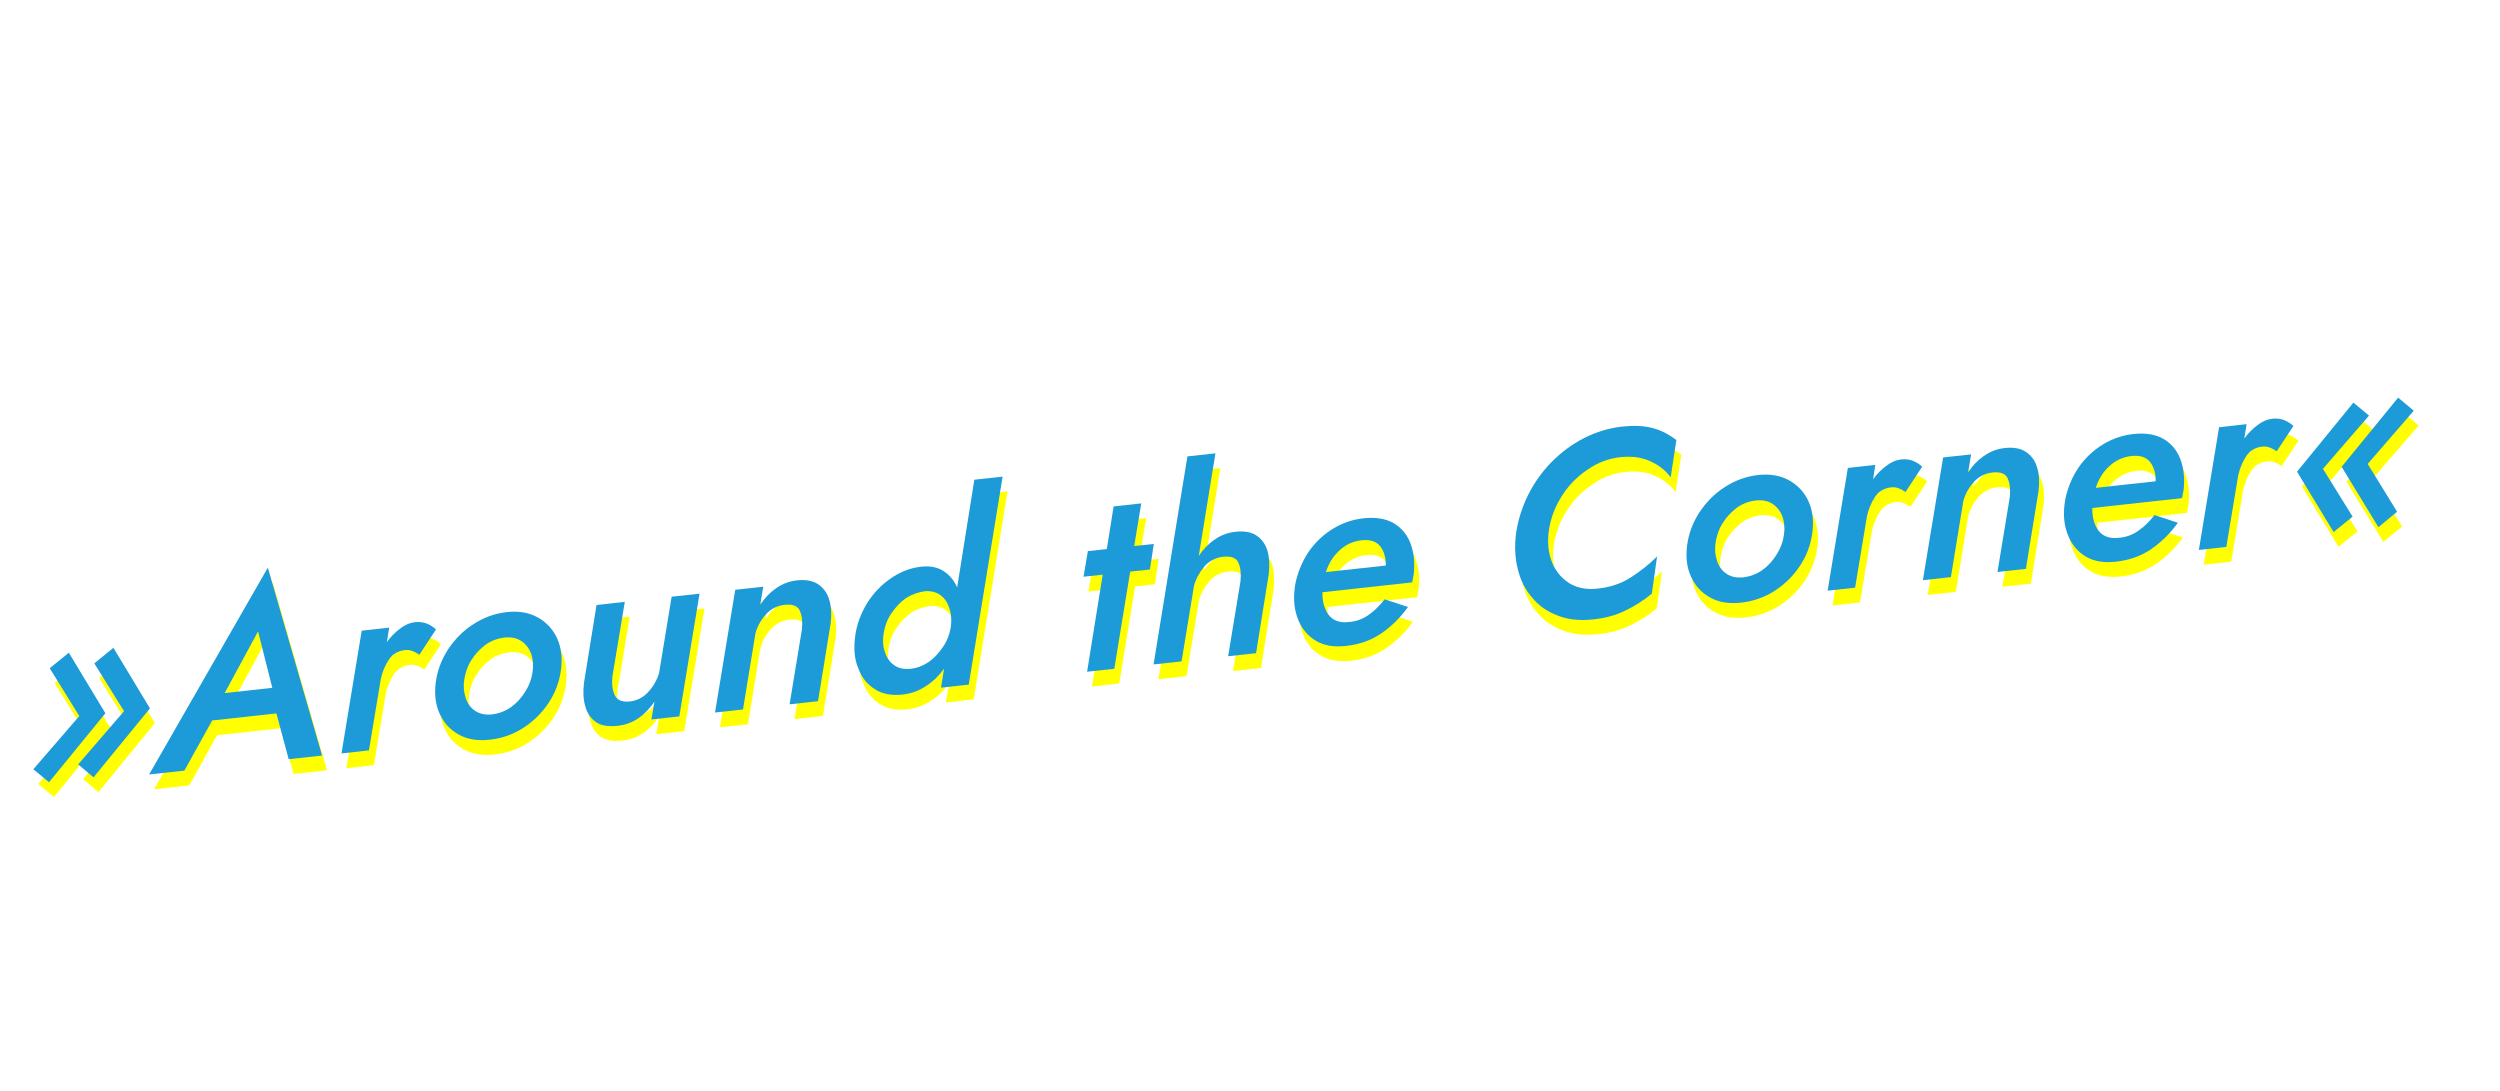
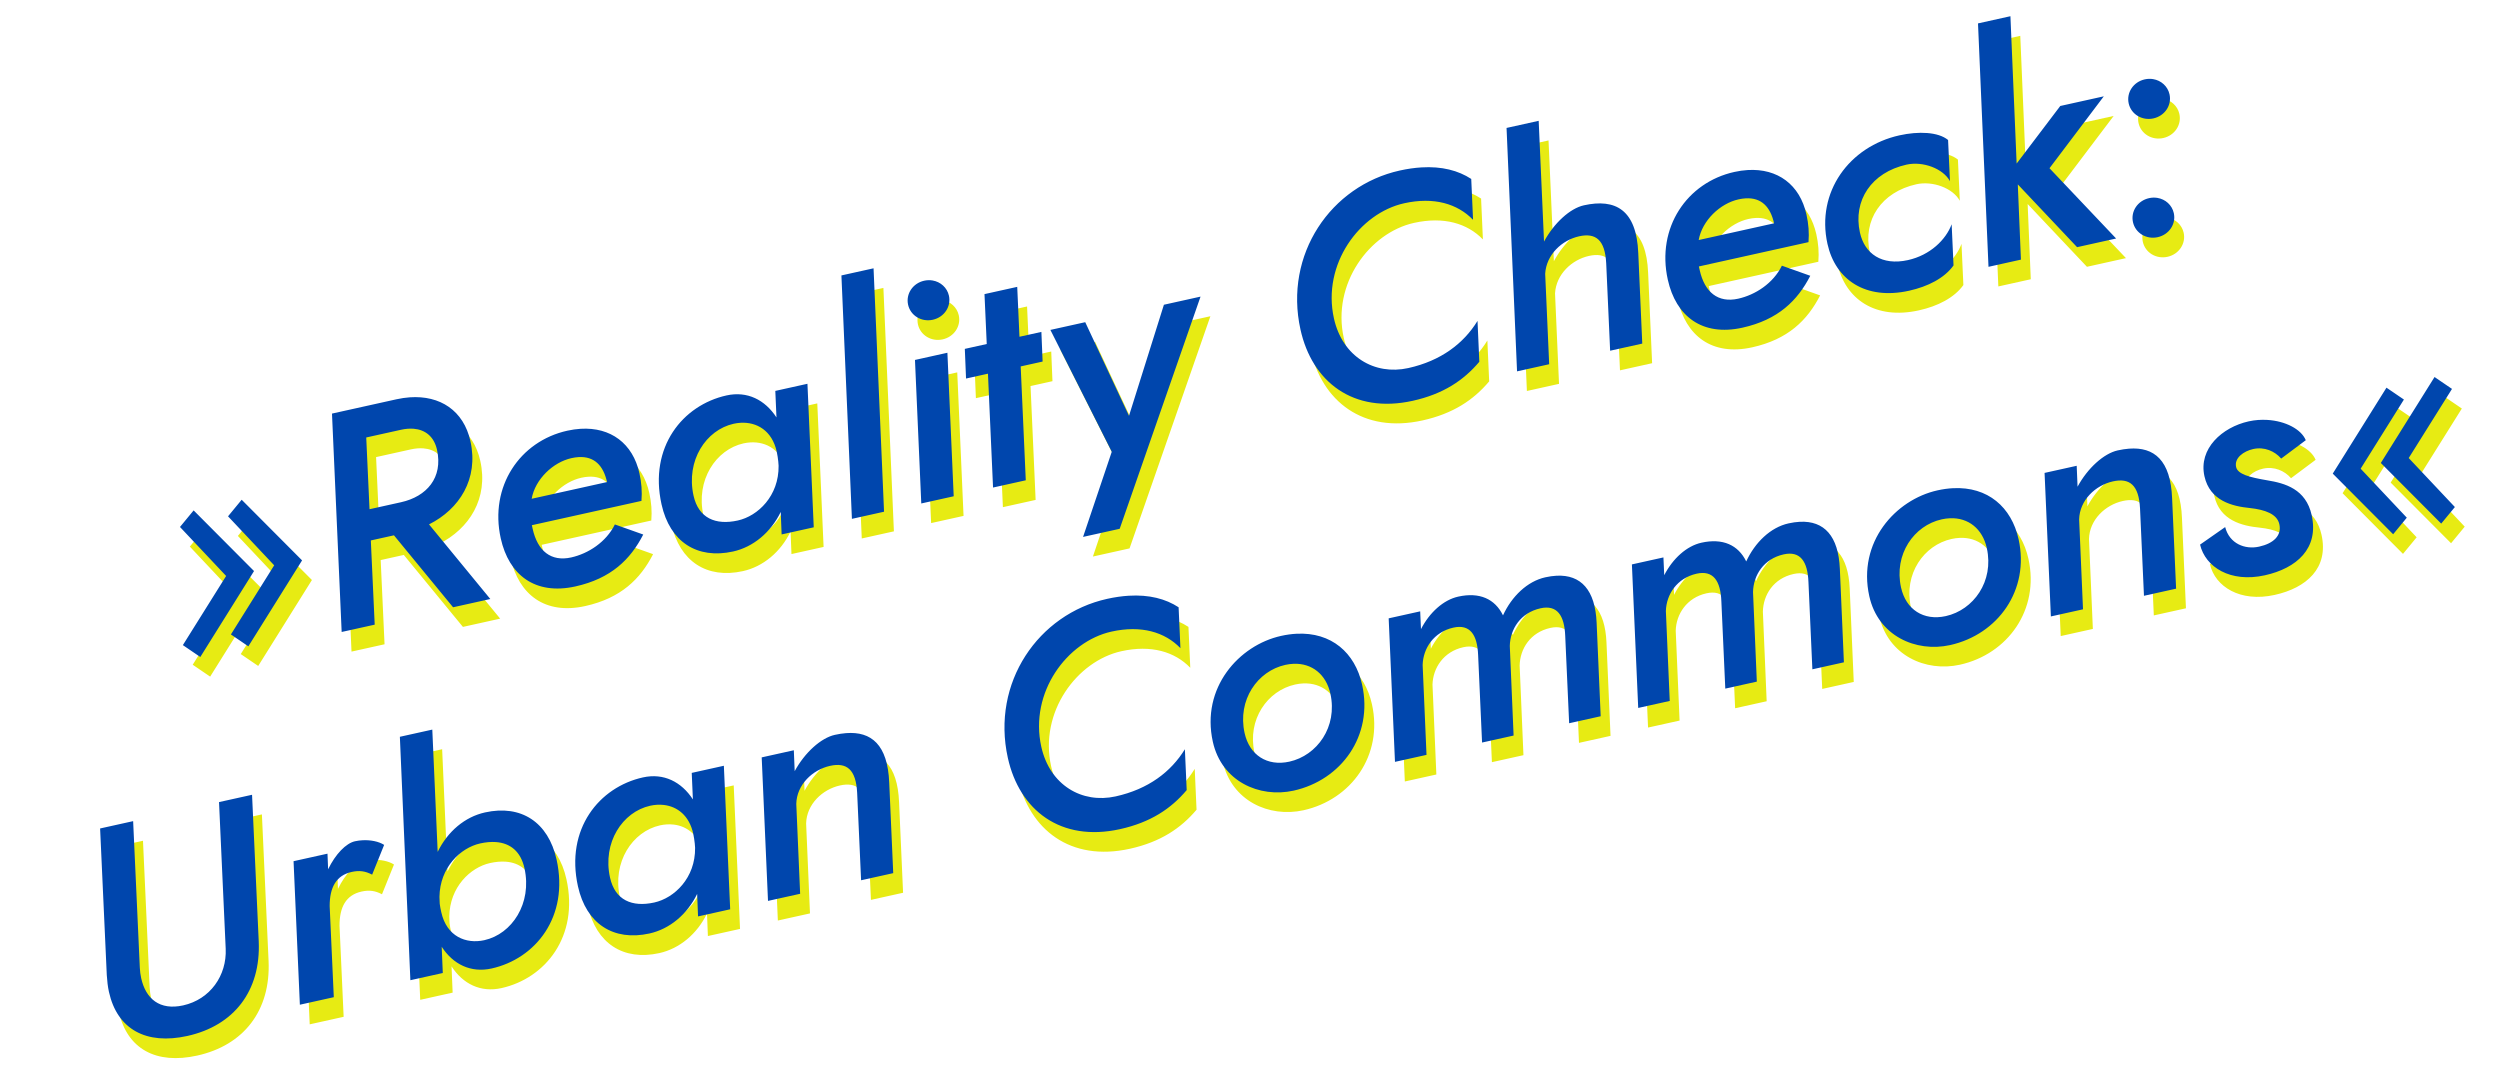
<svg xmlns="http://www.w3.org/2000/svg" width="268.84mm" height="117.22mm" version="1.1" viewBox="0 0 268.84 117.22">
-   <g transform="translate(-16.577 -135.14)" stroke-width=".6">
-     <g transform="translate(.52917 1.5875)" fill="#ff0">
-       <path d="m25.105 212.14-3.18-5.141 2.054-1.67 3.93 6.51-6.06 7.42-1.688-1.398zm4.812-0.525-3.199-5.141 2.054-1.67 3.93 6.51-6.069 7.42-1.651-1.398z" />
-       <path d="m40.737 209.67 5.122-0.563-1.529-6.069zm-1.341 2.946-2.993 5.394-3.79 0.413 12.767-22.242 5.835 20.206-3.593 0.394-1.323-4.925z" />
-       <path d="m61.675 205.55c-0.263-0.178-0.516-0.319-0.741-0.403-0.216-0.084-0.488-0.131-0.797-0.103-0.76 0.084-1.341 0.422-1.745 1.032-0.422 0.647-0.694 1.313-0.863 2.073l-1.276 7.683-2.955 0.328 2.176-13.199 2.955-0.328-0.244 1.548c0.413-0.582 0.882-1.041 1.407-1.435 0.507-0.403 1.06-0.638 1.642-0.704 0.45-0.047 0.872 0.019 1.22 0.15 0.366 0.141 0.704 0.356 1.013 0.629z" />
-       <path d="m63.434 208.56c0.159-1.285 0.61-2.477 1.323-3.583 0.722-1.079 1.613-2.007 2.72-2.711 1.107-0.722 2.308-1.163 3.612-1.304 1.276-0.141 2.373 0.047 3.311 0.572 0.938 0.516 1.623 1.266 2.073 2.214 0.45 0.976 0.591 2.092 0.441 3.33-0.159 1.323-0.61 2.533-1.323 3.621-0.722 1.098-1.642 2.007-2.749 2.72-1.107 0.713-2.308 1.126-3.593 1.266-1.276 0.141-2.364-0.019-3.302-0.535-0.966-0.516-1.623-1.257-2.073-2.223-0.46-0.966-0.6-2.101-0.441-3.368zm3.067-0.338c-0.113 0.722-0.047 1.37 0.15 1.951 0.188 0.61 0.525 1.079 1.004 1.398 0.478 0.328 1.088 0.469 1.81 0.394 0.732-0.084 1.417-0.338 2.036-0.76 0.61-0.432 1.126-0.994 1.548-1.67 0.422-0.657 0.694-1.37 0.797-2.12 0.113-0.704 0.047-1.351-0.141-1.951-0.225-0.591-0.563-1.041-1.051-1.379-0.488-0.328-1.079-0.46-1.81-0.385-0.713 0.075-1.417 0.328-2.026 0.75-0.6 0.46-1.135 1.004-1.548 1.67-0.422 0.657-0.657 1.37-0.769 2.101z" />
-       <path d="m82.431 207.9c-0.084 0.76 0 1.407 0.235 1.951 0.225 0.535 0.722 0.788 1.529 0.732 0.807-0.066 1.51-0.394 2.083-1.022 0.553-0.591 0.947-1.285 1.173-2.036l1.351-8.217 3.002-0.328-2.176 13.199-3.002 0.328 0.328-1.914c-0.478 0.694-1.022 1.294-1.688 1.754-0.675 0.469-1.417 0.75-2.28 0.844-0.976 0.103-1.754-9e-3 -2.317-0.394-0.553-0.394-0.947-0.938-1.144-1.679-0.225-0.732-0.263-1.576-0.15-2.542l1.351-8.377 3.039-0.338z" />
-       <path d="m102.81 202.84c0.084-0.76 0.028-1.426-0.206-1.979-0.206-0.525-0.713-0.75-1.529-0.694-0.826 0.066-1.557 0.403-2.111 1.013-0.572 0.638-0.966 1.351-1.154 2.101l-1.332 8.152-3.011 0.328 2.176-13.199 3.011-0.328-0.328 1.951c0.45-0.704 0.994-1.285 1.66-1.754 0.675-0.478 1.417-0.788 2.289-0.882 0.938-0.103 1.726 0.037 2.298 0.432 0.563 0.385 0.966 0.929 1.182 1.679 0.225 0.722 0.263 1.576 0.15 2.505l-1.36 8.377-3.058 0.338z" />
-       <path d="m108.53 203.62c0.159-1.285 0.61-2.477 1.266-3.574 0.666-1.079 1.529-1.998 2.552-2.692 1.004-0.713 2.111-1.144 3.293-1.276 0.966-0.103 1.782 0.066 2.411 0.478 0.647 0.432 1.126 0.994 1.454 1.754l1.848-11.585 3.039-0.328-3.64 22.364-2.983 0.328 0.328-2.036c-0.563 0.769-1.21 1.407-1.97 1.876-0.741 0.507-1.585 0.797-2.495 0.901-1.173 0.122-2.176-0.047-2.983-0.582-0.844-0.525-1.426-1.276-1.792-2.28-0.403-0.966-0.488-2.083-0.328-3.349zm3.067-0.338c-0.113 0.75-0.075 1.426 0.15 2.007 0.197 0.61 0.525 1.079 1.013 1.398 0.469 0.338 1.079 0.441 1.801 0.366 0.647-0.075 1.257-0.31 1.867-0.713 0.582-0.403 1.079-0.938 1.52-1.585 0.45-0.629 0.722-1.341 0.863-2.092l0.028-0.206c0.084-0.704 0.019-1.351-0.178-1.942-0.197-0.591-0.507-1.051-0.966-1.388-0.432-0.31-0.966-0.45-1.613-0.413-0.713 0.084-1.417 0.328-2.054 0.722-0.628 0.441-1.163 1.013-1.604 1.679-0.45 0.657-0.713 1.407-0.826 2.167z" />
-       <path d="m136.33 189.6 2.974-0.328-0.76 4.587 2.111-0.225-0.422 2.749-2.12 0.225-1.707 10.45-2.927 0.319 1.679-10.441-2.064 0.225 0.469-2.758 2.036-0.216z" />
-       <path d="m149.97 197.67c0.084-0.76 0.028-1.426-0.206-1.979-0.206-0.525-0.713-0.75-1.529-0.694-0.854 0.066-1.585 0.432-2.139 1.041-0.544 0.666-0.938 1.379-1.126 2.129l-1.332 8.096-3.011 0.328 3.64-22.373 3.011-0.328-1.792 11.041c0.45-0.704 1.022-1.294 1.688-1.754 0.675-0.478 1.417-0.76 2.289-0.854 0.938-0.103 1.726 0.037 2.27 0.432 0.563 0.385 0.938 0.938 1.154 1.651 0.197 0.732 0.235 1.576 0.122 2.514l-1.36 8.461-3.002 0.328z" />
-       <path d="m159.16 196.66 6.435-0.704c0.028-0.807-0.169-1.492-0.572-2.045-0.422-0.535-1.079-0.769-2.007-0.675-0.938 0.103-1.745 0.478-2.411 1.107-0.694 0.638-1.163 1.426-1.445 2.317zm-0.375 2.167c-0.019 0.985 0.206 1.782 0.647 2.411 0.46 0.61 1.182 0.91 2.176 0.797 0.844-0.066 1.557-0.338 2.204-0.816 0.647-0.45 1.182-1.013 1.66-1.632l2.514 0.826c-0.779 1.097-1.726 2.045-2.833 2.814-1.107 0.769-2.383 1.22-3.865 1.379-1.285 0.141-2.364-0.047-3.227-0.572-0.872-0.525-1.482-1.276-1.876-2.242-0.403-0.976-0.544-2.083-0.385-3.349 0.028-0.225 0.056-0.478 0.113-0.713 0.056-0.225 0.103-0.46 0.188-0.704 0.31-1.032 0.797-2.026 1.463-2.908 0.675-0.872 1.492-1.613 2.467-2.186 0.947-0.563 2.036-0.938 3.199-1.06 1.294-0.141 2.373 0.047 3.208 0.525 0.844 0.497 1.454 1.22 1.82 2.186 0.366 0.985 0.478 2.064 0.347 3.321-0.028 0.141-0.056 0.281-0.084 0.422-0.028 0.15-0.056 0.3-0.084 0.441z" />
-       <path d="m183.15 192.07c-0.188 1.266-0.094 2.383 0.263 3.377 0.366 1.004 0.985 1.773 1.82 2.345 0.844 0.553 1.876 0.779 3.096 0.647 1.313-0.122 2.514-0.507 3.583-1.182 1.06-0.685 2.036-1.435 2.861-2.289l-0.563 4.006c-0.891 0.741-1.857 1.36-2.861 1.829-1.004 0.507-2.167 0.807-3.443 0.947-1.435 0.15-2.683 0.037-3.79-0.403-1.116-0.413-2.045-1.041-2.767-1.932-0.741-0.835-1.257-1.848-1.548-3.058-0.31-1.201-0.375-2.495-0.188-3.902 0.225-1.463 0.657-2.824 1.323-4.146 0.666-1.313 1.482-2.458 2.514-3.508 1.032-1.032 2.195-1.904 3.471-2.552s2.674-1.079 4.118-1.238c1.229-0.131 2.289-0.084 3.227 0.15 0.929 0.244 1.782 0.685 2.58 1.304l-0.61 4.006c-0.582-0.788-1.332-1.351-2.223-1.745-0.929-0.422-1.989-0.553-3.18-0.422-1.257 0.131-2.43 0.572-3.499 1.313-1.116 0.741-2.036 1.66-2.749 2.777-0.75 1.154-1.22 2.364-1.435 3.677z" />
-       <path d="m198 193.82c0.159-1.285 0.61-2.477 1.323-3.583 0.722-1.079 1.613-2.007 2.72-2.711 1.107-0.722 2.308-1.163 3.612-1.304 1.276-0.141 2.373 0.047 3.311 0.572 0.938 0.516 1.623 1.266 2.073 2.214 0.45 0.976 0.591 2.092 0.441 3.33-0.159 1.323-0.61 2.533-1.323 3.621-0.722 1.098-1.642 2.007-2.749 2.72-1.107 0.713-2.308 1.126-3.593 1.266-1.276 0.141-2.364-0.019-3.302-0.535-0.966-0.516-1.623-1.257-2.073-2.223-0.46-0.966-0.6-2.101-0.441-3.368zm3.067-0.338c-0.113 0.722-0.047 1.37 0.15 1.951 0.188 0.61 0.525 1.079 1.004 1.398 0.478 0.328 1.088 0.469 1.81 0.394 0.732-0.084 1.417-0.338 2.036-0.76 0.61-0.432 1.126-0.994 1.548-1.67 0.422-0.657 0.694-1.37 0.797-2.12 0.113-0.704 0.047-1.351-0.141-1.951-0.225-0.591-0.563-1.041-1.051-1.379-0.488-0.328-1.079-0.46-1.81-0.385-0.713 0.075-1.417 0.328-2.026 0.75-0.6 0.46-1.135 1.004-1.548 1.67-0.422 0.657-0.657 1.37-0.769 2.101z" />
-       <path d="m221.49 188.05c-0.263-0.178-0.516-0.319-0.741-0.403-0.216-0.084-0.488-0.131-0.797-0.103-0.76 0.084-1.341 0.422-1.745 1.032-0.422 0.647-0.694 1.313-0.863 2.073l-1.276 7.683-2.955 0.328 2.176-13.199 2.955-0.328-0.244 1.548c0.413-0.582 0.882-1.041 1.407-1.435 0.507-0.403 1.06-0.638 1.642-0.704 0.45-0.047 0.872 0.019 1.22 0.15 0.366 0.141 0.704 0.356 1.013 0.629z" />
-       <path d="m232.7 188.61c0.084-0.76 0.028-1.426-0.206-1.979-0.206-0.525-0.713-0.75-1.529-0.694-0.826 0.066-1.557 0.403-2.111 1.013-0.572 0.638-0.966 1.351-1.154 2.101l-1.332 8.152-3.011 0.328 2.176-13.199 3.011-0.328-0.328 1.951c0.45-0.704 0.994-1.285 1.66-1.754 0.675-0.478 1.417-0.788 2.289-0.882 0.938-0.103 1.726 0.037 2.298 0.432 0.563 0.385 0.966 0.929 1.182 1.679 0.225 0.722 0.263 1.576 0.15 2.505l-1.36 8.377-3.058 0.338z" />
-       <path d="m241.95 187.6 6.435-0.704c0.028-0.807-0.169-1.492-0.572-2.045-0.422-0.535-1.079-0.769-2.007-0.675-0.938 0.103-1.745 0.478-2.411 1.107-0.694 0.638-1.163 1.426-1.445 2.317zm-0.375 2.167c-0.019 0.985 0.206 1.782 0.647 2.411 0.46 0.61 1.182 0.91 2.176 0.797 0.844-0.066 1.557-0.338 2.204-0.816 0.647-0.45 1.182-1.013 1.66-1.632l2.514 0.826c-0.779 1.097-1.726 2.045-2.833 2.814-1.107 0.769-2.383 1.22-3.865 1.379-1.285 0.141-2.364-0.047-3.227-0.572-0.872-0.525-1.482-1.276-1.876-2.242-0.403-0.976-0.544-2.083-0.385-3.349 0.028-0.225 0.056-0.478 0.113-0.713 0.056-0.225 0.103-0.46 0.188-0.704 0.31-1.032 0.797-2.026 1.463-2.908 0.675-0.872 1.492-1.613 2.467-2.186 0.947-0.563 2.036-0.938 3.199-1.06 1.294-0.141 2.373 0.047 3.208 0.525 0.844 0.497 1.454 1.22 1.82 2.186 0.366 0.985 0.478 2.064 0.347 3.321-0.028 0.141-0.056 0.281-0.084 0.422-0.028 0.15-0.056 0.3-0.084 0.441z" />
-       <path d="m261.41 183.67c-0.263-0.178-0.516-0.319-0.741-0.403-0.216-0.084-0.488-0.131-0.797-0.103-0.76 0.084-1.341 0.422-1.745 1.032-0.422 0.647-0.694 1.313-0.863 2.073l-1.276 7.683-2.955 0.328 2.176-13.199 2.955-0.328-0.244 1.548c0.413-0.582 0.882-1.041 1.407-1.435 0.507-0.403 1.06-0.638 1.642-0.704 0.45-0.047 0.872 0.019 1.22 0.15 0.366 0.141 0.704 0.356 1.013 0.629z" />
-       <path d="m271.19 185.03 3.161 5.141-2.007 1.66-3.959-6.492 6.079-7.439 1.679 1.407zm-4.812 0.525 3.189 5.141-2.045 1.66-3.93-6.492 6.06-7.429 1.679 1.398z" />
-     </g>
-     <g fill="#1c9bd8">
-       <path d="m25.105 212.14-3.18-5.141 2.054-1.67 3.93 6.51-6.06 7.42-1.688-1.398zm4.812-0.525-3.199-5.141 2.054-1.67 3.93 6.51-6.069 7.42-1.651-1.398z" />
-       <path d="m40.737 209.67 5.122-0.563-1.529-6.069zm-1.341 2.946-2.993 5.394-3.79 0.413 12.767-22.242 5.835 20.206-3.593 0.394-1.323-4.925z" />
-       <path d="m61.675 205.55c-0.263-0.178-0.516-0.319-0.741-0.403-0.216-0.084-0.488-0.131-0.797-0.103-0.76 0.084-1.341 0.422-1.745 1.032-0.422 0.647-0.694 1.313-0.863 2.073l-1.276 7.683-2.955 0.328 2.176-13.199 2.955-0.328-0.244 1.548c0.413-0.582 0.882-1.041 1.407-1.435 0.507-0.403 1.06-0.638 1.642-0.704 0.45-0.047 0.872 0.019 1.22 0.15 0.366 0.141 0.704 0.356 1.013 0.629z" />
-       <path d="m63.434 208.56c0.159-1.285 0.61-2.477 1.323-3.583 0.722-1.079 1.613-2.007 2.72-2.711 1.107-0.722 2.308-1.163 3.612-1.304 1.276-0.141 2.373 0.047 3.311 0.572 0.938 0.516 1.623 1.266 2.073 2.214 0.45 0.976 0.591 2.092 0.441 3.33-0.159 1.323-0.61 2.533-1.323 3.621-0.722 1.098-1.642 2.007-2.749 2.72-1.107 0.713-2.308 1.126-3.593 1.266-1.276 0.141-2.364-0.019-3.302-0.535-0.966-0.516-1.623-1.257-2.073-2.223-0.46-0.966-0.6-2.101-0.441-3.368zm3.067-0.338c-0.113 0.722-0.047 1.37 0.15 1.951 0.188 0.61 0.525 1.079 1.004 1.398 0.478 0.328 1.088 0.469 1.81 0.394 0.732-0.084 1.417-0.338 2.036-0.76 0.61-0.432 1.126-0.994 1.548-1.67 0.422-0.657 0.694-1.37 0.797-2.12 0.113-0.704 0.047-1.351-0.141-1.951-0.225-0.591-0.563-1.041-1.051-1.379-0.488-0.328-1.079-0.46-1.81-0.385-0.713 0.075-1.417 0.328-2.026 0.75-0.6 0.46-1.135 1.004-1.548 1.67-0.422 0.657-0.657 1.37-0.769 2.101z" />
-       <path d="m82.431 207.9c-0.084 0.76 0 1.407 0.235 1.951 0.225 0.535 0.722 0.788 1.529 0.732 0.807-0.066 1.51-0.394 2.083-1.022 0.553-0.591 0.947-1.285 1.173-2.036l1.351-8.217 3.002-0.328-2.176 13.199-3.002 0.328 0.328-1.914c-0.478 0.694-1.022 1.294-1.688 1.754-0.675 0.469-1.417 0.75-2.28 0.844-0.976 0.103-1.754-9e-3 -2.317-0.394-0.553-0.394-0.947-0.938-1.144-1.679-0.225-0.732-0.263-1.576-0.15-2.542l1.351-8.377 3.039-0.338z" />
-       <path d="m102.81 202.84c0.084-0.76 0.028-1.426-0.206-1.979-0.206-0.525-0.713-0.75-1.529-0.694-0.826 0.066-1.557 0.403-2.111 1.013-0.572 0.638-0.966 1.351-1.154 2.101l-1.332 8.152-3.011 0.328 2.176-13.199 3.011-0.328-0.328 1.951c0.45-0.704 0.994-1.285 1.66-1.754 0.675-0.478 1.417-0.788 2.289-0.882 0.938-0.103 1.726 0.037 2.298 0.432 0.563 0.385 0.966 0.929 1.182 1.679 0.225 0.722 0.263 1.576 0.15 2.505l-1.36 8.377-3.058 0.338z" />
-       <path d="m108.53 203.62c0.159-1.285 0.61-2.477 1.266-3.574 0.666-1.079 1.529-1.998 2.552-2.692 1.004-0.713 2.111-1.144 3.293-1.276 0.966-0.103 1.782 0.066 2.411 0.478 0.647 0.432 1.126 0.994 1.454 1.754l1.848-11.585 3.039-0.328-3.64 22.364-2.983 0.328 0.328-2.036c-0.563 0.769-1.21 1.407-1.97 1.876-0.741 0.507-1.585 0.797-2.495 0.901-1.173 0.122-2.176-0.047-2.983-0.582-0.844-0.525-1.426-1.276-1.792-2.28-0.403-0.966-0.488-2.083-0.328-3.349zm3.067-0.338c-0.113 0.75-0.075 1.426 0.15 2.007 0.197 0.61 0.525 1.079 1.013 1.398 0.469 0.338 1.079 0.441 1.801 0.366 0.647-0.075 1.257-0.31 1.867-0.713 0.582-0.403 1.079-0.938 1.52-1.585 0.45-0.629 0.722-1.341 0.863-2.092l0.028-0.206c0.084-0.704 0.019-1.351-0.178-1.942-0.197-0.591-0.507-1.051-0.966-1.388-0.432-0.31-0.966-0.45-1.613-0.413-0.713 0.084-1.417 0.328-2.054 0.722-0.628 0.441-1.163 1.013-1.604 1.679-0.45 0.657-0.713 1.407-0.826 2.167z" />
-       <path d="m136.33 189.6 2.974-0.328-0.76 4.587 2.111-0.225-0.422 2.749-2.12 0.225-1.707 10.45-2.927 0.319 1.679-10.441-2.064 0.225 0.469-2.758 2.036-0.216z" />
-       <path d="m149.97 197.67c0.084-0.76 0.028-1.426-0.206-1.979-0.206-0.525-0.713-0.75-1.529-0.694-0.854 0.066-1.585 0.432-2.139 1.041-0.544 0.666-0.938 1.379-1.126 2.129l-1.332 8.096-3.011 0.328 3.64-22.373 3.011-0.328-1.792 11.041c0.45-0.704 1.022-1.294 1.688-1.754 0.675-0.478 1.417-0.76 2.289-0.854 0.938-0.103 1.726 0.037 2.27 0.432 0.563 0.385 0.938 0.938 1.154 1.651 0.197 0.732 0.235 1.576 0.122 2.514l-1.36 8.461-3.002 0.328z" />
-       <path d="m159.16 196.66 6.435-0.704c0.028-0.807-0.169-1.492-0.572-2.045-0.422-0.535-1.079-0.769-2.007-0.675-0.938 0.103-1.745 0.478-2.411 1.107-0.694 0.638-1.163 1.426-1.445 2.317zm-0.375 2.167c-0.019 0.985 0.206 1.782 0.647 2.411 0.46 0.61 1.182 0.91 2.176 0.797 0.844-0.066 1.557-0.338 2.204-0.816 0.647-0.45 1.182-1.013 1.66-1.632l2.514 0.826c-0.779 1.097-1.726 2.045-2.833 2.814-1.107 0.769-2.383 1.22-3.865 1.379-1.285 0.141-2.364-0.047-3.227-0.572-0.872-0.525-1.482-1.276-1.876-2.242-0.403-0.976-0.544-2.083-0.385-3.349 0.028-0.225 0.056-0.478 0.113-0.713 0.056-0.225 0.103-0.46 0.188-0.704 0.31-1.032 0.797-2.026 1.463-2.908 0.675-0.872 1.492-1.613 2.467-2.186 0.947-0.563 2.036-0.938 3.199-1.06 1.294-0.141 2.373 0.047 3.208 0.525 0.844 0.497 1.454 1.22 1.82 2.186 0.366 0.985 0.478 2.064 0.347 3.321-0.028 0.141-0.056 0.281-0.084 0.422-0.028 0.15-0.056 0.3-0.084 0.441z" />
-       <path d="m183.15 192.07c-0.188 1.266-0.094 2.383 0.263 3.377 0.366 1.004 0.985 1.773 1.82 2.345 0.844 0.553 1.876 0.779 3.096 0.647 1.313-0.122 2.514-0.507 3.583-1.182 1.06-0.685 2.036-1.435 2.861-2.289l-0.563 4.006c-0.891 0.741-1.857 1.36-2.861 1.829-1.004 0.507-2.167 0.807-3.443 0.947-1.435 0.15-2.683 0.037-3.79-0.403-1.116-0.413-2.045-1.041-2.767-1.932-0.741-0.835-1.257-1.848-1.548-3.058-0.31-1.201-0.375-2.495-0.188-3.902 0.225-1.463 0.657-2.824 1.323-4.146 0.666-1.313 1.482-2.458 2.514-3.508 1.032-1.032 2.195-1.904 3.471-2.552s2.674-1.079 4.118-1.238c1.229-0.131 2.289-0.084 3.227 0.15 0.929 0.244 1.782 0.685 2.58 1.304l-0.61 4.006c-0.582-0.788-1.332-1.351-2.223-1.745-0.929-0.422-1.989-0.553-3.18-0.422-1.257 0.131-2.43 0.572-3.499 1.313-1.116 0.741-2.036 1.66-2.749 2.777-0.75 1.154-1.22 2.364-1.435 3.677z" />
-       <path d="m198 193.82c0.159-1.285 0.61-2.477 1.323-3.583 0.722-1.079 1.613-2.007 2.72-2.711 1.107-0.722 2.308-1.163 3.612-1.304 1.276-0.141 2.373 0.047 3.311 0.572 0.938 0.516 1.623 1.266 2.073 2.214 0.45 0.976 0.591 2.092 0.441 3.33-0.159 1.323-0.61 2.533-1.323 3.621-0.722 1.098-1.642 2.007-2.749 2.72-1.107 0.713-2.308 1.126-3.593 1.266-1.276 0.141-2.364-0.019-3.302-0.535-0.966-0.516-1.623-1.257-2.073-2.223-0.46-0.966-0.6-2.101-0.441-3.368zm3.067-0.338c-0.113 0.722-0.047 1.37 0.15 1.951 0.188 0.61 0.525 1.079 1.004 1.398 0.478 0.328 1.088 0.469 1.81 0.394 0.732-0.084 1.417-0.338 2.036-0.76 0.61-0.432 1.126-0.994 1.548-1.67 0.422-0.657 0.694-1.37 0.797-2.12 0.113-0.704 0.047-1.351-0.141-1.951-0.225-0.591-0.563-1.041-1.051-1.379-0.488-0.328-1.079-0.46-1.81-0.385-0.713 0.075-1.417 0.328-2.026 0.75-0.6 0.46-1.135 1.004-1.548 1.67-0.422 0.657-0.657 1.37-0.769 2.101z" />
-       <path d="m221.49 188.05c-0.263-0.178-0.516-0.319-0.741-0.403-0.216-0.084-0.488-0.131-0.797-0.103-0.76 0.084-1.341 0.422-1.745 1.032-0.422 0.647-0.694 1.313-0.863 2.073l-1.276 7.683-2.955 0.328 2.176-13.199 2.955-0.328-0.244 1.548c0.413-0.582 0.882-1.041 1.407-1.435 0.507-0.403 1.06-0.638 1.642-0.704 0.45-0.047 0.872 0.019 1.22 0.15 0.366 0.141 0.704 0.356 1.013 0.629z" />
-       <path d="m232.7 188.61c0.084-0.76 0.028-1.426-0.206-1.979-0.206-0.525-0.713-0.75-1.529-0.694-0.826 0.066-1.557 0.403-2.111 1.013-0.572 0.638-0.966 1.351-1.154 2.101l-1.332 8.152-3.011 0.328 2.176-13.199 3.011-0.328-0.328 1.951c0.45-0.704 0.994-1.285 1.66-1.754 0.675-0.478 1.417-0.788 2.289-0.882 0.938-0.103 1.726 0.037 2.298 0.432 0.563 0.385 0.966 0.929 1.182 1.679 0.225 0.722 0.263 1.576 0.15 2.505l-1.36 8.377-3.058 0.338z" />
-       <path d="m241.95 187.6 6.435-0.704c0.028-0.807-0.169-1.492-0.572-2.045-0.422-0.535-1.079-0.769-2.007-0.675-0.938 0.103-1.745 0.478-2.411 1.107-0.694 0.638-1.163 1.426-1.445 2.317zm-0.375 2.167c-0.019 0.985 0.206 1.782 0.647 2.411 0.46 0.61 1.182 0.91 2.176 0.797 0.844-0.066 1.557-0.338 2.204-0.816 0.647-0.45 1.182-1.013 1.66-1.632l2.514 0.826c-0.779 1.097-1.726 2.045-2.833 2.814-1.107 0.769-2.383 1.22-3.865 1.379-1.285 0.141-2.364-0.047-3.227-0.572-0.872-0.525-1.482-1.276-1.876-2.242-0.403-0.976-0.544-2.083-0.385-3.349 0.028-0.225 0.056-0.478 0.113-0.713 0.056-0.225 0.103-0.46 0.188-0.704 0.31-1.032 0.797-2.026 1.463-2.908 0.675-0.872 1.492-1.613 2.467-2.186 0.947-0.563 2.036-0.938 3.199-1.06 1.294-0.141 2.373 0.047 3.208 0.525 0.844 0.497 1.454 1.22 1.82 2.186 0.366 0.985 0.478 2.064 0.347 3.321-0.028 0.141-0.056 0.281-0.084 0.422-0.028 0.15-0.056 0.3-0.084 0.441z" />
-       <path d="m261.41 183.67c-0.263-0.178-0.516-0.319-0.741-0.403-0.216-0.084-0.488-0.131-0.797-0.103-0.76 0.084-1.341 0.422-1.745 1.032-0.422 0.647-0.694 1.313-0.863 2.073l-1.276 7.683-2.955 0.328 2.176-13.199 2.955-0.328-0.244 1.548c0.413-0.582 0.882-1.041 1.407-1.435 0.507-0.403 1.06-0.638 1.642-0.704 0.45-0.047 0.872 0.019 1.22 0.15 0.366 0.141 0.704 0.356 1.013 0.629z" />
-       <path d="m271.19 185.03 3.161 5.141-2.007 1.66-3.959-6.492 6.079-7.439 1.679 1.407zm-4.812 0.525 3.189 5.141-2.045 1.66-3.93-6.492 6.06-7.429 1.679 1.398z" />
-     </g>
-   </g>
+   <defs>
+     <clipPath id="clipPath61">
+       <path transform="translate(-157.51 -558.98)" d="m0 0h1280v800h-1280z" />
+     </clipPath>
+     <clipPath id="clipPath61-5">
+       <path transform="translate(-157.51 -558.98)" d="m0 0h1280v800h-1280z" />
+     </clipPath>
+   </defs>
+   <path transform="matrix(.71704 0 0 -.71704 21.228 113.51)" d="m273.38 152.93-4.863-1.079 1.574-36.505 4.864 1.078-0.47 11.283 8.892-9.415 5.854 1.298-9.992 10.542 8.146 10.783-6.531-1.448-6.543-8.633zm21.4-9.434c-0.4 0.066-0.823 0.058-1.251-0.037-1.711-0.38-2.774-1.985-2.414-3.606 0.359-1.622 2.001-2.628 3.712-2.249 1.712 0.38 2.773 1.985 2.414 3.607-0.27 1.216-1.26 2.086-2.46 2.285zm-92.149-6.255-4.819-1.068 1.574-36.506 4.819 1.069-0.599 13.569c0.166 2.872 2.519 5.048 5.086 5.617 2.477 0.549 3.892-0.507 4.066-4.06l0.589-13.099 4.819 1.069-0.599 13.569c-0.263 6.51-3.429 8.217-8.158 7.169-2.071-0.46-4.469-2.645-5.976-5.436zm58.257-1.83c-1.28 0.1-2.728-0.031-4.147-0.346-7.521-1.668-12.527-8.495-10.799-16.286 1.188-5.359 5.704-8.468 12.234-7.02 2.837 0.629 5.299 1.884 6.671 3.794l-0.282 6.176c-0.857-2.317-3.225-4.637-6.558-5.376-3.918-0.869-6.498 0.968-7.197 4.121-1.069 4.819 1.73 9.03 6.999 10.199 2.432 0.539 5.469-0.583 6.503-2.48l-0.282 6.174c-0.75 0.614-1.863 0.945-3.143 1.045zm-75.846-5.155c-1.018-0.062-2.1-0.215-3.248-0.47-10.313-2.287-17.392-12.551-14.886-23.855 1.738-7.836 7.91-12.657 16.827-10.68 4.594 1.019 7.638 3.064 9.995 5.855l-0.272 6.129c-2.083-3.391-5.476-5.986-10.385-7.075-5.044-1.118-9.871 1.686-11.149 7.45-1.808 8.152 3.869 15.789 10.535 17.267 4.458 0.989 8-0.069 10.33-2.481l-0.272 6.129c-1.947 1.269-4.42 1.916-7.473 1.731zm48.927-0.397c-0.643-0.039-1.309-0.134-1.996-0.286-7.116-1.578-11.707-8.361-9.979-16.152 1.218-5.494 5.154-8.543 11.189-7.205 5.359 1.189 8.267 4.054 10.18 7.786l-4.257 1.513c-1.302-2.651-3.99-4.381-6.557-4.95-3.017-0.669-5.033 0.963-5.772 4.295l-0.119 0.541 16.437 3.645c0.116 1.395 7e-3 2.741-0.303 4.138-0.996 4.492-4.326 6.947-8.823 6.675zm61.454-4.176c-0.4 0.066-0.823 0.058-1.251-0.037-1.712-0.38-2.773-1.985-2.414-3.606 0.36-1.621 2-2.627 3.712-2.248 1.711 0.38 2.773 1.985 2.413 3.606-0.269 1.216-1.26 2.086-2.46 2.285zm-61.753-0.069c2.353 0.137 3.712-1.262 4.263-3.744l-11.305-2.507c0.527 2.952 3.225 5.488 5.972 6.097 0.377 0.084 0.733 0.135 1.069 0.154zm-130.79-10.492-4.819-1.068 1.574-36.506 4.819 1.069zm8.844-1.823c-0.4 0.066-0.823 0.058-1.251-0.037-1.711-0.379-2.773-1.985-2.413-3.606 0.359-1.621 2-2.628 3.711-2.248 1.712 0.379 2.773 1.985 2.414 3.606-0.27 1.216-1.261 2.086-2.461 2.285zm12.703-0.959-4.909-1.088 0.337-7.484-3.287-0.729 0.183-4.449 3.287 0.729 0.763-17.076 4.909 1.088-0.763 17.077 3.288 0.729-0.184 4.448-3.287-0.729zm27.492-1.463-5.494-1.219-5.236-16.659-6.563 14.043-5.224-1.159 9.203-18.276-4.304-12.768 5.494 1.219zm-37.963-8.419-4.864-1.078 0.946-21.525 4.862 1.078zm223.03-3.639-8.057-12.89 9.057-9.095 2.048 2.486-6.921 7.347 6.489 10.369zm-244.02-1.014-4.819-1.069 0.173-3.978c-1.72 2.642-4.381 3.989-7.488 3.3-6.576-1.458-11.657-7.735-9.749-16.336 1.248-5.63 5.329-8.268 10.734-7.07 3.017 0.669 5.65 2.859 7.142 5.931l0.134-3.373 4.818 1.069zm236.81-0.584-8.056-12.889 9.057-9.095 2.047 2.486-6.921 7.348 6.489 10.369zm-296.44-1.446c-0.646-0.045-1.312-0.142-1.993-0.293l-9.682-2.148 1.451-32.752 4.954 1.098-0.58 12.629 3.468 0.769 8.867-10.792 5.584 1.239-9.191 11.192c4.549 2.284 7.467 6.806 6.209 12.48-1.022 4.61-4.566 6.889-9.087 6.578zm278.56-3.389c-0.907 0.054-1.852-0.011-2.787-0.218-3.963-0.878-7.552-4.084-6.633-8.227 0.818-3.693 4.165-4.51 6.822-4.772 2.276-0.251 4.072-0.892 4.412-2.423 0.379-1.711-0.872-2.887-3.034-3.366-2.116-0.469-4.442 0.432-5.092 2.934l-3.764-2.63c0.795-3.367 4.536-5.751 9.715-4.602 4.774 1.058 8.132 4.024 7.024 9.023-0.869 3.918-3.99 4.785-6.686 5.226-2.652 0.452-4.408 0.913-4.648 1.994-0.299 1.351 1.127 2.376 2.568 2.695 1.667 0.37 3.237-0.321 4.193-1.433l3.688 2.756c-0.685 1.655-3.057 2.882-5.777 3.043zm-228.96-0.43c2.407 0.138 4.717-1.143 5.425-4.335 0.11-0.495 0.175-1.002 0.229-1.462l0.05-0.65c0.058-4.523-3.1-7.539-6.118-8.208-3.332-0.739-5.889 0.348-6.638 3.725-1.168 5.269 1.876 9.866 6.019 10.785 0.344 0.076 0.69 0.124 1.034 0.144zm-49.036-0.895c1.752-0.141 3.069-1.168 3.511-3.161 0.929-4.189-1.564-7.009-5.392-7.858l-4.729-1.049-0.494 10.758 5.223 1.158c0.664 0.147 1.297 0.199 1.881 0.152zm25.047-0.007c-0.642-0.039-1.309-0.134-1.996-0.286-7.116-1.578-11.707-8.361-9.98-16.152 1.219-5.494 5.155-8.543 11.19-7.205 5.359 1.189 8.267 4.054 10.18 7.786l-4.257 1.513c-1.302-2.651-3.99-4.381-6.557-4.951-3.017-0.669-5.033 0.963-5.772 4.296l-0.119 0.54 16.437 3.645c0.116 1.396 0.007 2.742-0.303 4.138-0.996 4.492-4.326 6.948-8.823 6.676zm232.22-2.98c-0.54-0.041-1.107-0.129-1.698-0.26-2.072-0.459-4.514-2.654-6.022-5.446l-0.128 3.138-4.819-1.069 0.946-21.525 4.819 1.069-0.58 13.479c0.067 2.897 2.454 5.127 5.066 5.707 2.477 0.549 3.893-0.508 4.066-4.06l0.59-13.099 4.819 1.068-0.599 13.57c-0.229 5.695-2.682 7.715-6.46 7.428zm-232.52-1.265c2.353 0.137 3.712-1.262 4.263-3.744l-11.304-2.507c0.527 2.952 3.225 5.487 5.972 6.097 0.377 0.084 0.733 0.135 1.069 0.154zm206.13-4.663c-0.745-0.038-1.524-0.144-2.334-0.324-6.305-1.398-12.027-7.77-10.229-15.876 1.318-5.945 6.981-8.469 12.115-7.331 7.16 1.588 11.972 8.23 10.274 15.886-1.066 4.807-4.612 7.908-9.826 7.644zm-256.66-1.733-2.047-2.486 6.921-7.347-6.489-10.369 2.616-1.782 8.056 12.89zm-7.205-1.598-2.048-2.486 6.921-7.348-6.489-10.369 2.616-1.782 8.057 12.89zm263.39-1.177c2.782 0.118 4.898-1.599 5.536-4.476 1.109-4.998-2.005-9.28-6.149-10.199-3.332-0.739-5.983 0.989-6.712 4.276-1.109 4.999 1.949 9.316 6.093 10.234 0.422 0.094 0.834 0.148 1.231 0.164zm-22.523-0.532c-0.528-0.027-1.087-0.107-1.679-0.238-2.702-0.599-5.035-2.864-6.342-5.706-1.21 2.473-3.521 3.519-6.718 2.81-2.207-0.489-4.294-2.369-5.581-4.875l-0.119 2.667-4.729-1.049 0.946-21.525 4.729 1.048-0.58 13.48c0.067 2.472 1.644 4.947 4.616 5.607 2.477 0.549 3.587-1.048 3.706-4.14l0.589-13.098 4.729 1.049-0.569 13.434c0.056 2.517 1.587 4.983 4.604 5.652 2.477 0.549 3.587-1.048 3.707-4.14l0.589-13.099 4.729 1.049-0.609 14.039c-0.213 4.873-2.325 7.226-6.019 7.035zm-36.478-8.088c-0.527-0.027-1.087-0.106-1.679-0.237-2.702-0.6-5.035-2.865-6.342-5.706-1.21 2.472-3.521 3.518-6.719 2.809-2.206-0.489-4.294-2.369-5.581-4.875l-0.118 2.667-4.728-1.049 0.946-21.525 4.728 1.049-0.579 13.479c0.066 2.472 1.644 4.948 4.616 5.607 2.477 0.549 3.587-1.048 3.705-4.14l0.59-13.098 4.729 1.049-0.57 13.434c0.056 2.517 1.589 4.983 4.606 5.652 2.477 0.549 3.587-1.048 3.706-4.14l0.589-13.099 4.729 1.049-0.609 14.039c-0.213 4.873-2.326 7.226-6.019 7.036zm-64.146-2.999c-1.018-0.062-2.1-0.216-3.248-0.471-10.313-2.287-17.392-12.55-14.886-23.854 1.738-7.836 7.91-12.658 16.827-10.681 4.593 1.019 7.636 3.064 9.995 5.854l-0.272 6.13c-2.083-3.392-5.477-5.987-10.385-7.075-5.044-1.119-9.871 1.685-11.15 7.45-1.807 8.151 3.87 15.79 10.535 17.268 4.459 0.988 8.001-0.069 10.331-2.482l-0.272 6.129c-1.947 1.269-4.42 1.917-7.473 1.731zm25.171-5.702c-0.745-0.038-1.524-0.144-2.334-0.324-6.305-1.399-12.027-7.771-10.229-15.877 1.318-5.944 6.981-8.467 12.115-7.329 7.16 1.588 11.972 8.229 10.274 15.885-1.066 4.807-4.611 7.908-9.825 7.645zm-0.471-4.508c2.782 0.118 4.899-1.599 5.537-4.476 1.109-4.999-2.005-9.279-6.149-10.198-3.332-0.739-5.984 0.989-6.713 4.276-1.109 4.999 1.95 9.316 6.093 10.234 0.422 0.094 0.833 0.148 1.231 0.165zm-129.15-9.868-4.864-1.078 1.575-36.506 4.862 1.08-0.163 3.933c1.72-2.643 4.371-3.945 7.479-3.256 6.575 1.458 11.656 7.735 9.749 16.337-1.249 5.629-5.33 8.268-10.734 7.069-3.018-0.669-5.605-2.849-7.098-5.92zm62.067-0.528c-0.54-0.041-1.107-0.129-1.698-0.26-2.071-0.459-4.514-2.655-6.021-5.446l-0.129 3.136-4.819-1.068 0.946-21.525 4.819 1.068-0.579 13.48c0.066 2.897 2.454 5.127 5.066 5.706 2.477 0.55 3.892-0.507 4.065-4.059l0.59-13.099 4.819 1.068-0.6 13.57c-0.229 5.695-2.682 7.715-6.46 7.428zm-18.341-4.895-4.818-1.069 0.173-3.978c-1.72 2.643-4.381 3.99-7.489 3.301-6.575-1.458-11.656-7.734-9.749-16.337 1.249-5.629 5.33-8.268 10.734-7.069 3.018 0.669 5.651 2.859 7.143 5.93l0.134-3.372 4.819 1.069zm-70.758-4.351-4.954-1.098 1.001-21.986c0.183-4.023-2.33-7.604-6.383-8.503-3.513-0.779-5.604 0.979-6.293 4.086-0.11 0.495-0.174 1.001-0.204 1.561l-1.001 21.986-4.954-1.099 1.001-21.985c0.055-0.886 0.154-1.762 0.324-2.527 1.248-5.63 5.595-7.973 11.765-6.605 6.98 1.548 11.026 6.745 10.699 14.185zm61.762-1.528c2.013-0.238 3.797-1.57 4.403-4.306 0.11-0.496 0.174-1.002 0.229-1.462l0.05-0.651c0.058-4.523-3.102-7.538-6.119-8.208-3.333-0.738-5.888 0.348-6.638 3.726-1.168 5.269 1.875 9.866 6.019 10.785 0.687 0.152 1.384 0.195 2.055 0.115zm-45.17-5.291c-0.394-0.019-0.784-0.07-1.155-0.153-1.351-0.299-2.928-1.926-4.03-4.202l-0.094 2.342-5.089-1.129 0.946-21.525 5.089 1.129-0.619 13.658c-4e-3 2.787 0.962 4.608 3.304 5.127 1.171 0.26 2.051 0.124 3.067-0.406l1.798 4.462c-0.825 0.526-2.036 0.754-3.216 0.695zm19.964-0.272c2.16-0.152 3.738-1.396 4.3-3.93 1.168-5.269-1.875-9.866-6.019-10.785-2.747-0.609-5.649 0.544-6.458 4.191-0.099 0.45-0.189 0.856-0.234 1.271l-0.04 1.031c0.062 4.408 3.141 7.358 6.113 8.017 0.833 0.185 1.618 0.255 2.338 0.205z" clip-path="url(#clipPath61)" fill="#e7eb13" />
+   <path transform="matrix(.71704 0 0 -.71704 20.169 111.4)" d="m273.38 152.93-4.863-1.079 1.574-36.505 4.864 1.078-0.47 11.283 8.892-9.415 5.854 1.298-9.992 10.542 8.146 10.783-6.531-1.448-6.543-8.633zm21.4-9.434c-0.4 0.066-0.823 0.058-1.251-0.037-1.711-0.38-2.774-1.985-2.414-3.606 0.359-1.622 2.001-2.628 3.712-2.249 1.712 0.38 2.773 1.985 2.414 3.607-0.27 1.216-1.26 2.086-2.46 2.285zm-92.149-6.255-4.819-1.068 1.574-36.506 4.819 1.069-0.599 13.569c0.166 2.872 2.519 5.048 5.086 5.617 2.477 0.549 3.892-0.507 4.066-4.06l0.589-13.099 4.819 1.069-0.599 13.569c-0.263 6.51-3.429 8.217-8.158 7.169-2.071-0.46-4.469-2.645-5.976-5.436zm58.257-1.83c-1.28 0.1-2.728-0.031-4.147-0.346-7.521-1.668-12.527-8.495-10.799-16.286 1.188-5.359 5.704-8.468 12.234-7.02 2.837 0.629 5.299 1.884 6.671 3.794l-0.282 6.176c-0.857-2.317-3.225-4.637-6.558-5.376-3.918-0.869-6.498 0.968-7.197 4.121-1.069 4.819 1.73 9.03 6.999 10.199 2.432 0.539 5.469-0.583 6.503-2.48l-0.282 6.174c-0.75 0.614-1.863 0.945-3.143 1.045zm-75.846-5.155c-1.018-0.062-2.1-0.215-3.248-0.47-10.313-2.287-17.392-12.551-14.886-23.855 1.738-7.836 7.91-12.657 16.827-10.68 4.594 1.019 7.638 3.064 9.995 5.855l-0.272 6.129c-2.083-3.391-5.476-5.986-10.385-7.075-5.044-1.118-9.871 1.686-11.149 7.45-1.808 8.152 3.869 15.789 10.535 17.267 4.458 0.989 8-0.069 10.33-2.481l-0.272 6.129c-1.947 1.269-4.42 1.916-7.473 1.731zm48.927-0.397c-0.643-0.039-1.309-0.134-1.996-0.286-7.116-1.578-11.707-8.361-9.979-16.152 1.218-5.494 5.154-8.543 11.189-7.205 5.359 1.189 8.267 4.054 10.18 7.786l-4.257 1.513c-1.302-2.651-3.99-4.381-6.557-4.95-3.017-0.669-5.033 0.963-5.772 4.295l-0.119 0.541 16.437 3.645c0.116 1.395 7e-3 2.741-0.303 4.138-0.996 4.492-4.326 6.947-8.823 6.675zm61.454-4.176c-0.4 0.066-0.823 0.058-1.251-0.037-1.712-0.38-2.773-1.985-2.414-3.606 0.36-1.621 2-2.627 3.712-2.248 1.711 0.38 2.773 1.985 2.413 3.606-0.269 1.216-1.26 2.086-2.46 2.285zm-61.753-0.069c2.353 0.137 3.712-1.262 4.263-3.744l-11.305-2.507c0.527 2.952 3.225 5.488 5.972 6.097 0.377 0.084 0.733 0.135 1.069 0.154zm-130.79-10.492-4.819-1.068 1.574-36.506 4.819 1.069zm8.844-1.823c-0.4 0.066-0.823 0.058-1.251-0.037-1.711-0.379-2.773-1.985-2.413-3.606 0.359-1.621 2-2.628 3.711-2.248 1.712 0.379 2.773 1.985 2.414 3.606-0.27 1.216-1.261 2.086-2.461 2.285zm12.703-0.959-4.909-1.088 0.337-7.484-3.287-0.729 0.183-4.449 3.287 0.729 0.763-17.076 4.909 1.088-0.763 17.077 3.288 0.729-0.184 4.448-3.287-0.729zm27.492-1.463-5.494-1.219-5.236-16.659-6.563 14.043-5.224-1.159 9.203-18.276-4.304-12.768 5.494 1.219zm-37.963-8.419-4.864-1.078 0.946-21.525 4.862 1.078zm223.03-3.639-8.057-12.89 9.057-9.095 2.048 2.486-6.921 7.347 6.489 10.369zm-244.02-1.014-4.819-1.069 0.173-3.978c-1.72 2.642-4.381 3.989-7.488 3.3-6.576-1.458-11.657-7.735-9.749-16.336 1.248-5.63 5.329-8.268 10.734-7.07 3.017 0.669 5.65 2.859 7.142 5.931l0.134-3.373 4.818 1.069zm236.81-0.584-8.056-12.889 9.057-9.095 2.047 2.486-6.921 7.348 6.489 10.369zm-296.44-1.446c-0.646-0.045-1.312-0.142-1.993-0.293l-9.682-2.148 1.451-32.752 4.954 1.098-0.58 12.629 3.468 0.769 8.867-10.792 5.584 1.239-9.191 11.192c4.549 2.284 7.467 6.806 6.209 12.48-1.022 4.61-4.566 6.889-9.087 6.578zm278.56-3.389c-0.907 0.054-1.852-0.011-2.787-0.218-3.963-0.878-7.552-4.084-6.633-8.227 0.818-3.693 4.165-4.51 6.822-4.772 2.276-0.251 4.072-0.892 4.412-2.423 0.379-1.711-0.872-2.887-3.034-3.366-2.116-0.469-4.442 0.432-5.092 2.934l-3.764-2.63c0.795-3.367 4.536-5.751 9.715-4.602 4.774 1.058 8.132 4.024 7.024 9.023-0.869 3.918-3.99 4.785-6.686 5.226-2.652 0.452-4.408 0.913-4.648 1.994-0.299 1.351 1.127 2.376 2.568 2.695 1.667 0.37 3.237-0.321 4.193-1.433l3.688 2.756c-0.685 1.655-3.057 2.882-5.777 3.043zm-228.96-0.43c2.407 0.138 4.717-1.143 5.425-4.335 0.11-0.495 0.175-1.002 0.229-1.462l0.05-0.65c0.058-4.523-3.1-7.539-6.118-8.208-3.332-0.739-5.889 0.348-6.638 3.725-1.168 5.269 1.876 9.866 6.019 10.785 0.344 0.076 0.69 0.124 1.034 0.144zm-49.036-0.895c1.752-0.141 3.069-1.168 3.511-3.161 0.929-4.189-1.564-7.009-5.392-7.858l-4.729-1.049-0.494 10.758 5.223 1.158c0.664 0.147 1.297 0.199 1.881 0.152zm25.047-0.007c-0.642-0.039-1.309-0.134-1.996-0.286-7.116-1.578-11.707-8.361-9.98-16.152 1.219-5.494 5.155-8.543 11.19-7.205 5.359 1.189 8.267 4.054 10.18 7.786l-4.257 1.513c-1.302-2.651-3.99-4.381-6.557-4.951-3.017-0.669-5.033 0.963-5.772 4.296l-0.119 0.54 16.437 3.645c0.116 1.396 0.007 2.742-0.303 4.138-0.996 4.492-4.326 6.948-8.823 6.676zm232.22-2.98c-0.54-0.041-1.107-0.129-1.698-0.26-2.072-0.459-4.514-2.654-6.022-5.446l-0.128 3.138-4.819-1.069 0.946-21.525 4.819 1.069-0.58 13.479c0.067 2.897 2.454 5.127 5.066 5.707 2.477 0.549 3.893-0.508 4.066-4.06l0.59-13.099 4.819 1.068-0.599 13.57c-0.229 5.695-2.682 7.715-6.46 7.428zm-232.52-1.265c2.353 0.137 3.712-1.262 4.263-3.744l-11.304-2.507c0.527 2.952 3.225 5.487 5.972 6.097 0.377 0.084 0.733 0.135 1.069 0.154zm206.13-4.663c-0.745-0.038-1.524-0.144-2.334-0.324-6.305-1.398-12.027-7.77-10.229-15.876 1.318-5.945 6.981-8.469 12.115-7.331 7.16 1.588 11.972 8.23 10.274 15.886-1.066 4.807-4.612 7.908-9.826 7.644zm-256.66-1.733-2.047-2.486 6.921-7.347-6.489-10.369 2.616-1.782 8.056 12.89zm-7.205-1.598-2.048-2.486 6.921-7.348-6.489-10.369 2.616-1.782 8.057 12.89zm263.39-1.177c2.782 0.118 4.898-1.599 5.536-4.476 1.109-4.998-2.005-9.28-6.149-10.199-3.332-0.739-5.983 0.989-6.712 4.276-1.109 4.999 1.949 9.316 6.093 10.234 0.422 0.094 0.834 0.148 1.231 0.164zm-22.523-0.532c-0.528-0.027-1.087-0.107-1.679-0.238-2.702-0.599-5.035-2.864-6.342-5.706-1.21 2.473-3.521 3.519-6.718 2.81-2.207-0.489-4.294-2.369-5.581-4.875l-0.119 2.667-4.729-1.049 0.946-21.525 4.729 1.048-0.58 13.48c0.067 2.472 1.644 4.947 4.616 5.607 2.477 0.549 3.587-1.048 3.706-4.14l0.589-13.098 4.729 1.049-0.569 13.434c0.056 2.517 1.587 4.983 4.604 5.652 2.477 0.549 3.587-1.048 3.707-4.14l0.589-13.099 4.729 1.049-0.609 14.039c-0.213 4.873-2.325 7.226-6.019 7.035zm-36.478-8.088c-0.527-0.027-1.087-0.106-1.679-0.237-2.702-0.6-5.035-2.865-6.342-5.706-1.21 2.472-3.521 3.518-6.719 2.809-2.206-0.489-4.294-2.369-5.581-4.875l-0.118 2.667-4.728-1.049 0.946-21.525 4.728 1.049-0.579 13.479c0.066 2.472 1.644 4.948 4.616 5.607 2.477 0.549 3.587-1.048 3.705-4.14l0.59-13.098 4.729 1.049-0.57 13.434c0.056 2.517 1.589 4.983 4.606 5.652 2.477 0.549 3.587-1.048 3.706-4.14l0.589-13.099 4.729 1.049-0.609 14.039c-0.213 4.873-2.326 7.226-6.019 7.036zm-64.146-2.999c-1.018-0.062-2.1-0.216-3.248-0.471-10.313-2.287-17.392-12.55-14.886-23.854 1.738-7.836 7.91-12.658 16.827-10.681 4.593 1.019 7.636 3.064 9.995 5.854l-0.272 6.13c-2.083-3.392-5.477-5.987-10.385-7.075-5.044-1.119-9.871 1.685-11.15 7.45-1.807 8.151 3.87 15.79 10.535 17.268 4.459 0.988 8.001-0.069 10.331-2.482l-0.272 6.129c-1.947 1.269-4.42 1.917-7.473 1.731zm25.171-5.702c-0.745-0.038-1.524-0.144-2.334-0.324-6.305-1.399-12.027-7.771-10.229-15.877 1.318-5.944 6.981-8.467 12.115-7.329 7.16 1.588 11.972 8.229 10.274 15.885-1.066 4.807-4.611 7.908-9.825 7.645zm-0.471-4.508c2.782 0.118 4.899-1.599 5.537-4.476 1.109-4.999-2.005-9.279-6.149-10.198-3.332-0.739-5.984 0.989-6.713 4.276-1.109 4.999 1.95 9.316 6.093 10.234 0.422 0.094 0.833 0.148 1.231 0.165zm-129.15-9.868-4.864-1.078 1.575-36.506 4.862 1.08-0.163 3.933c1.72-2.643 4.371-3.945 7.479-3.256 6.575 1.458 11.656 7.735 9.749 16.337-1.249 5.629-5.33 8.268-10.734 7.069-3.018-0.669-5.605-2.849-7.098-5.92zm62.067-0.528c-0.54-0.041-1.107-0.129-1.698-0.26-2.071-0.459-4.514-2.655-6.021-5.446l-0.129 3.136-4.819-1.068 0.946-21.525 4.819 1.068-0.579 13.48c0.066 2.897 2.454 5.127 5.066 5.706 2.477 0.55 3.892-0.507 4.065-4.059l0.59-13.099 4.819 1.068-0.6 13.57c-0.229 5.695-2.682 7.715-6.46 7.428zm-18.341-4.895-4.818-1.069 0.173-3.978c-1.72 2.643-4.381 3.99-7.489 3.301-6.575-1.458-11.656-7.734-9.749-16.337 1.249-5.629 5.33-8.268 10.734-7.069 3.018 0.669 5.651 2.859 7.143 5.93l0.134-3.372 4.819 1.069zm-70.758-4.351-4.954-1.098 1.001-21.986c0.183-4.023-2.33-7.604-6.383-8.503-3.513-0.779-5.604 0.979-6.293 4.086-0.11 0.495-0.174 1.001-0.204 1.561l-1.001 21.986-4.954-1.099 1.001-21.985c0.055-0.886 0.154-1.762 0.324-2.527 1.248-5.63 5.595-7.973 11.765-6.605 6.98 1.548 11.026 6.745 10.699 14.185zm61.762-1.528c2.013-0.238 3.797-1.57 4.403-4.306 0.11-0.496 0.174-1.002 0.229-1.462l0.05-0.651c0.058-4.523-3.102-7.538-6.119-8.208-3.333-0.738-5.888 0.348-6.638 3.726-1.168 5.269 1.875 9.866 6.019 10.785 0.687 0.152 1.384 0.195 2.055 0.115zm-45.17-5.291c-0.394-0.019-0.784-0.07-1.155-0.153-1.351-0.299-2.928-1.926-4.03-4.202l-0.094 2.342-5.089-1.129 0.946-21.525 5.089 1.129-0.619 13.658c-4e-3 2.787 0.962 4.608 3.304 5.127 1.171 0.26 2.051 0.124 3.067-0.406l1.798 4.462c-0.825 0.526-2.036 0.754-3.216 0.695zm19.964-0.272c2.16-0.152 3.738-1.396 4.3-3.93 1.168-5.269-1.875-9.866-6.019-10.785-2.747-0.609-5.649 0.544-6.458 4.191-0.099 0.45-0.189 0.856-0.234 1.271l-0.04 1.031c0.062 4.408 3.141 7.358 6.113 8.017 0.833 0.185 1.618 0.255 2.338 0.205z" clip-path="url(#clipPath61-5)" fill="#0046ad" />
</svg>
